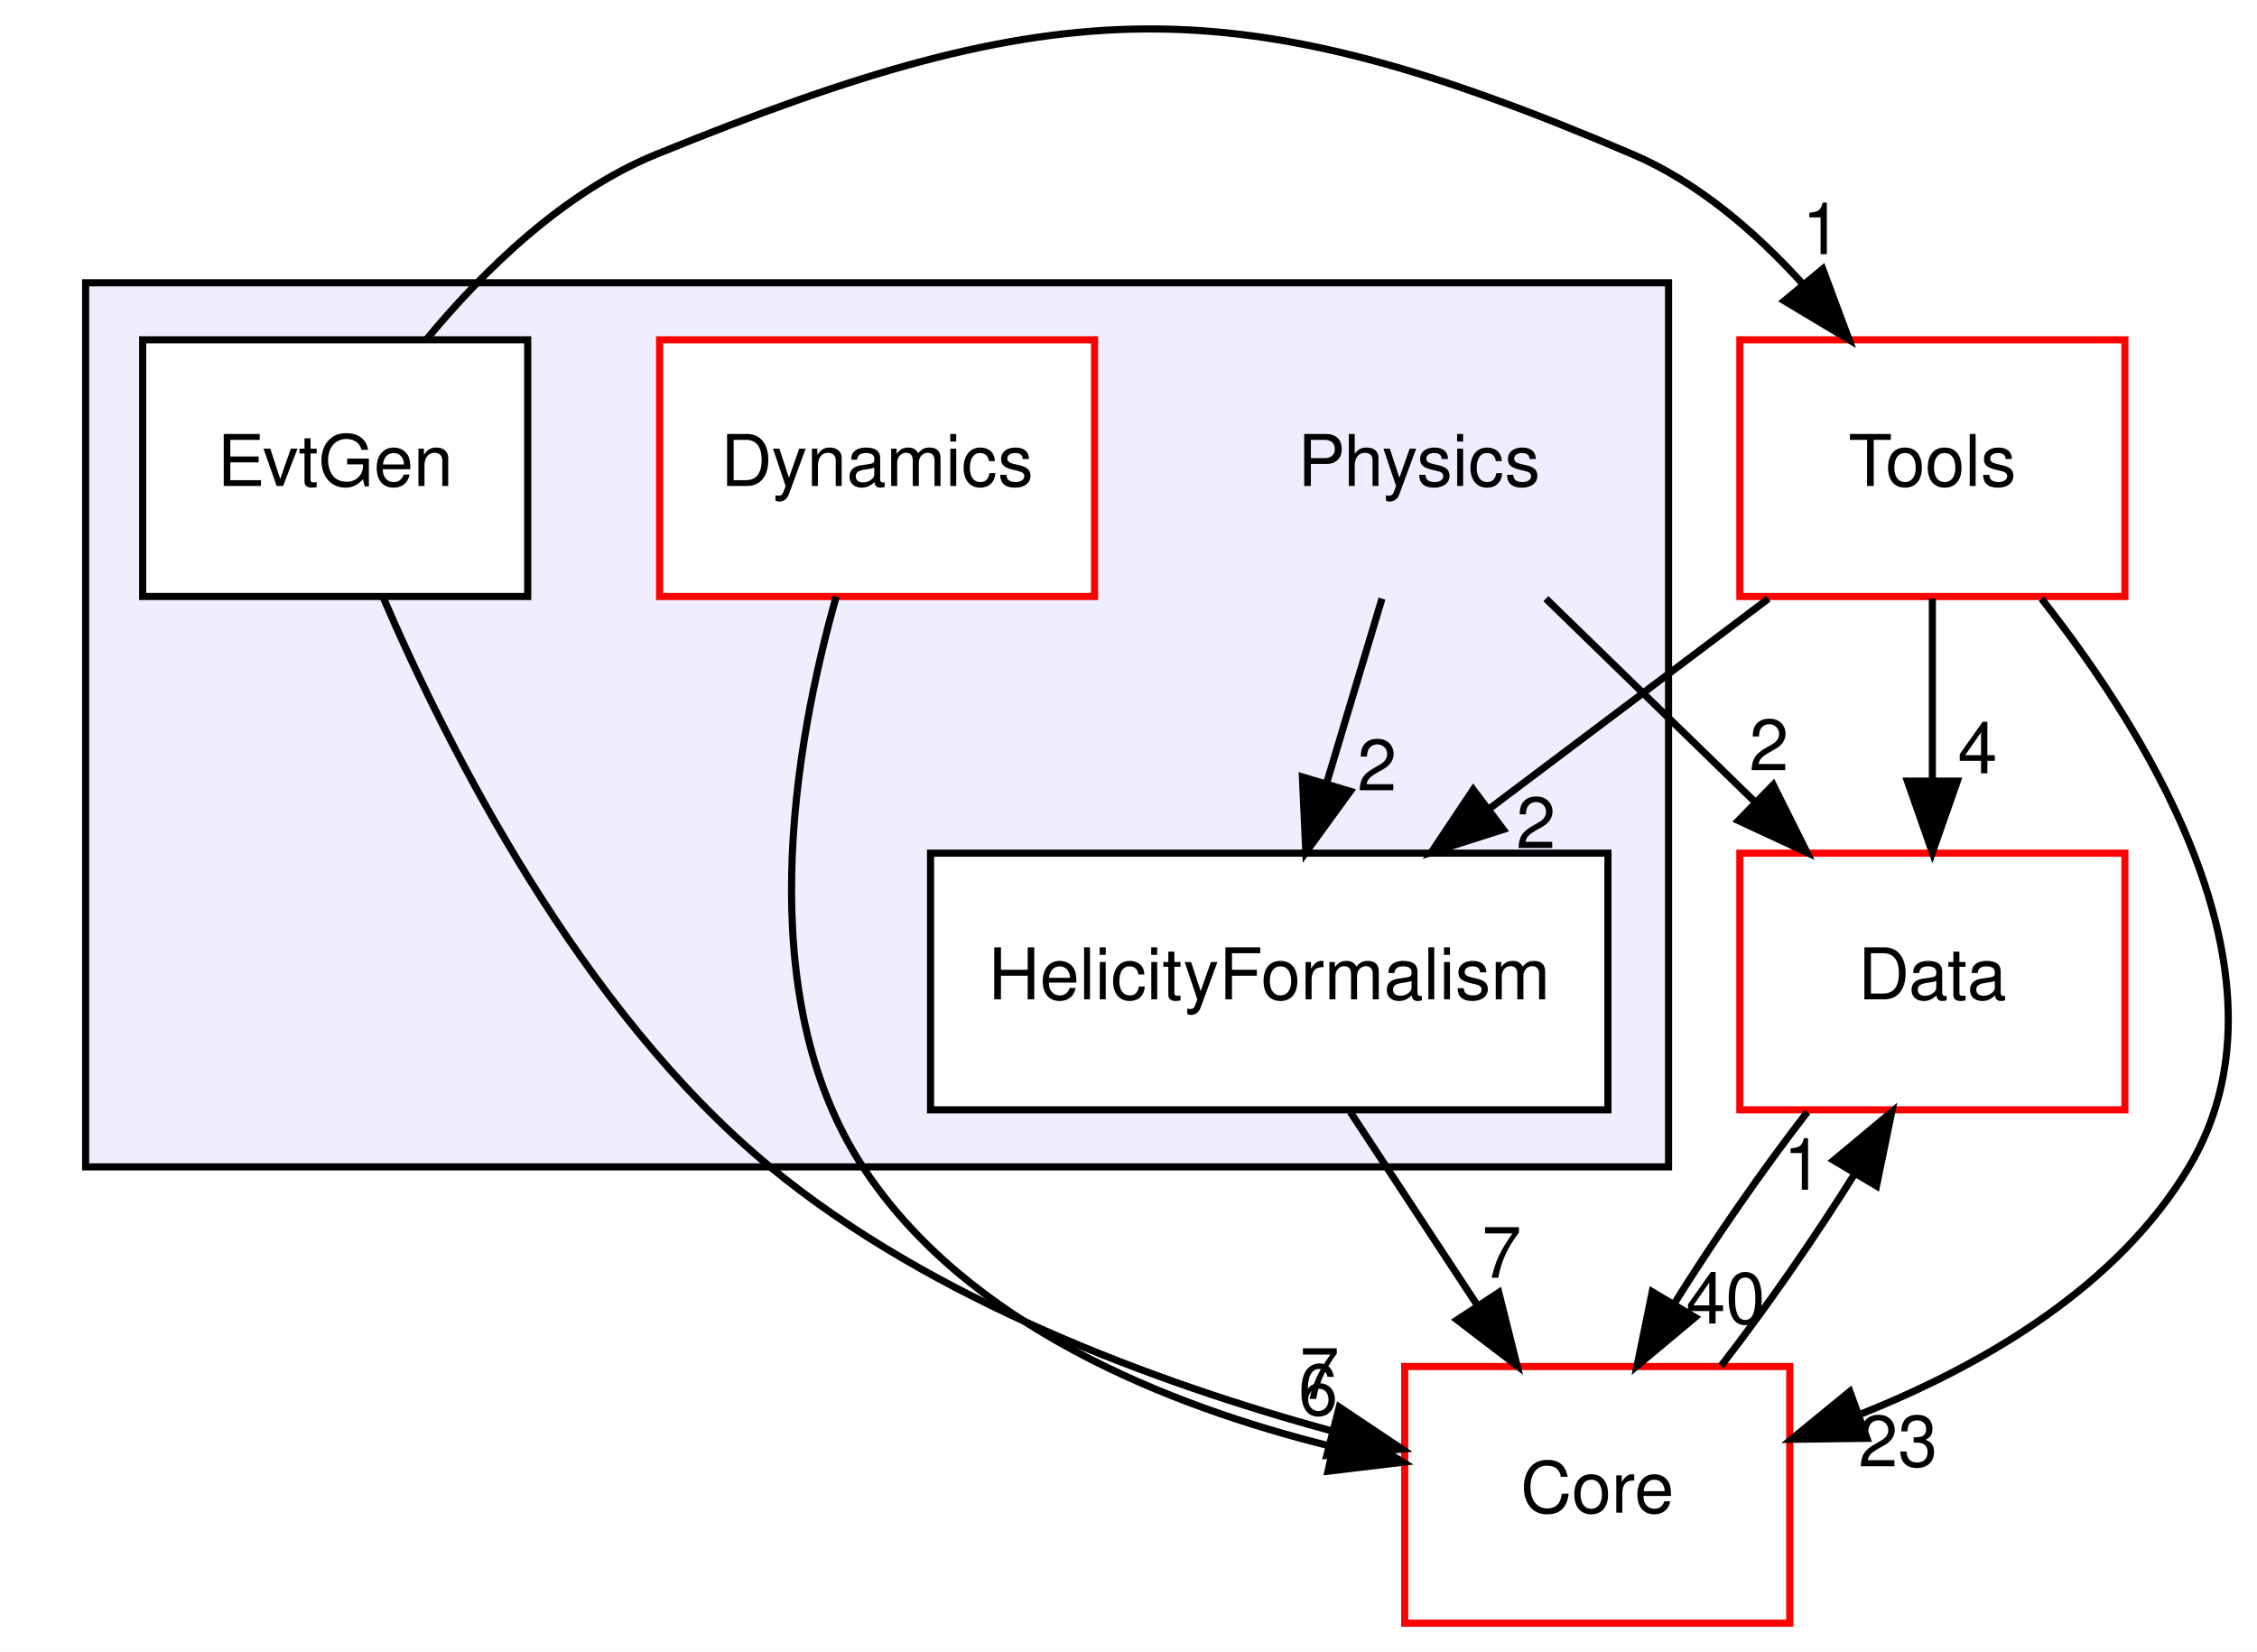
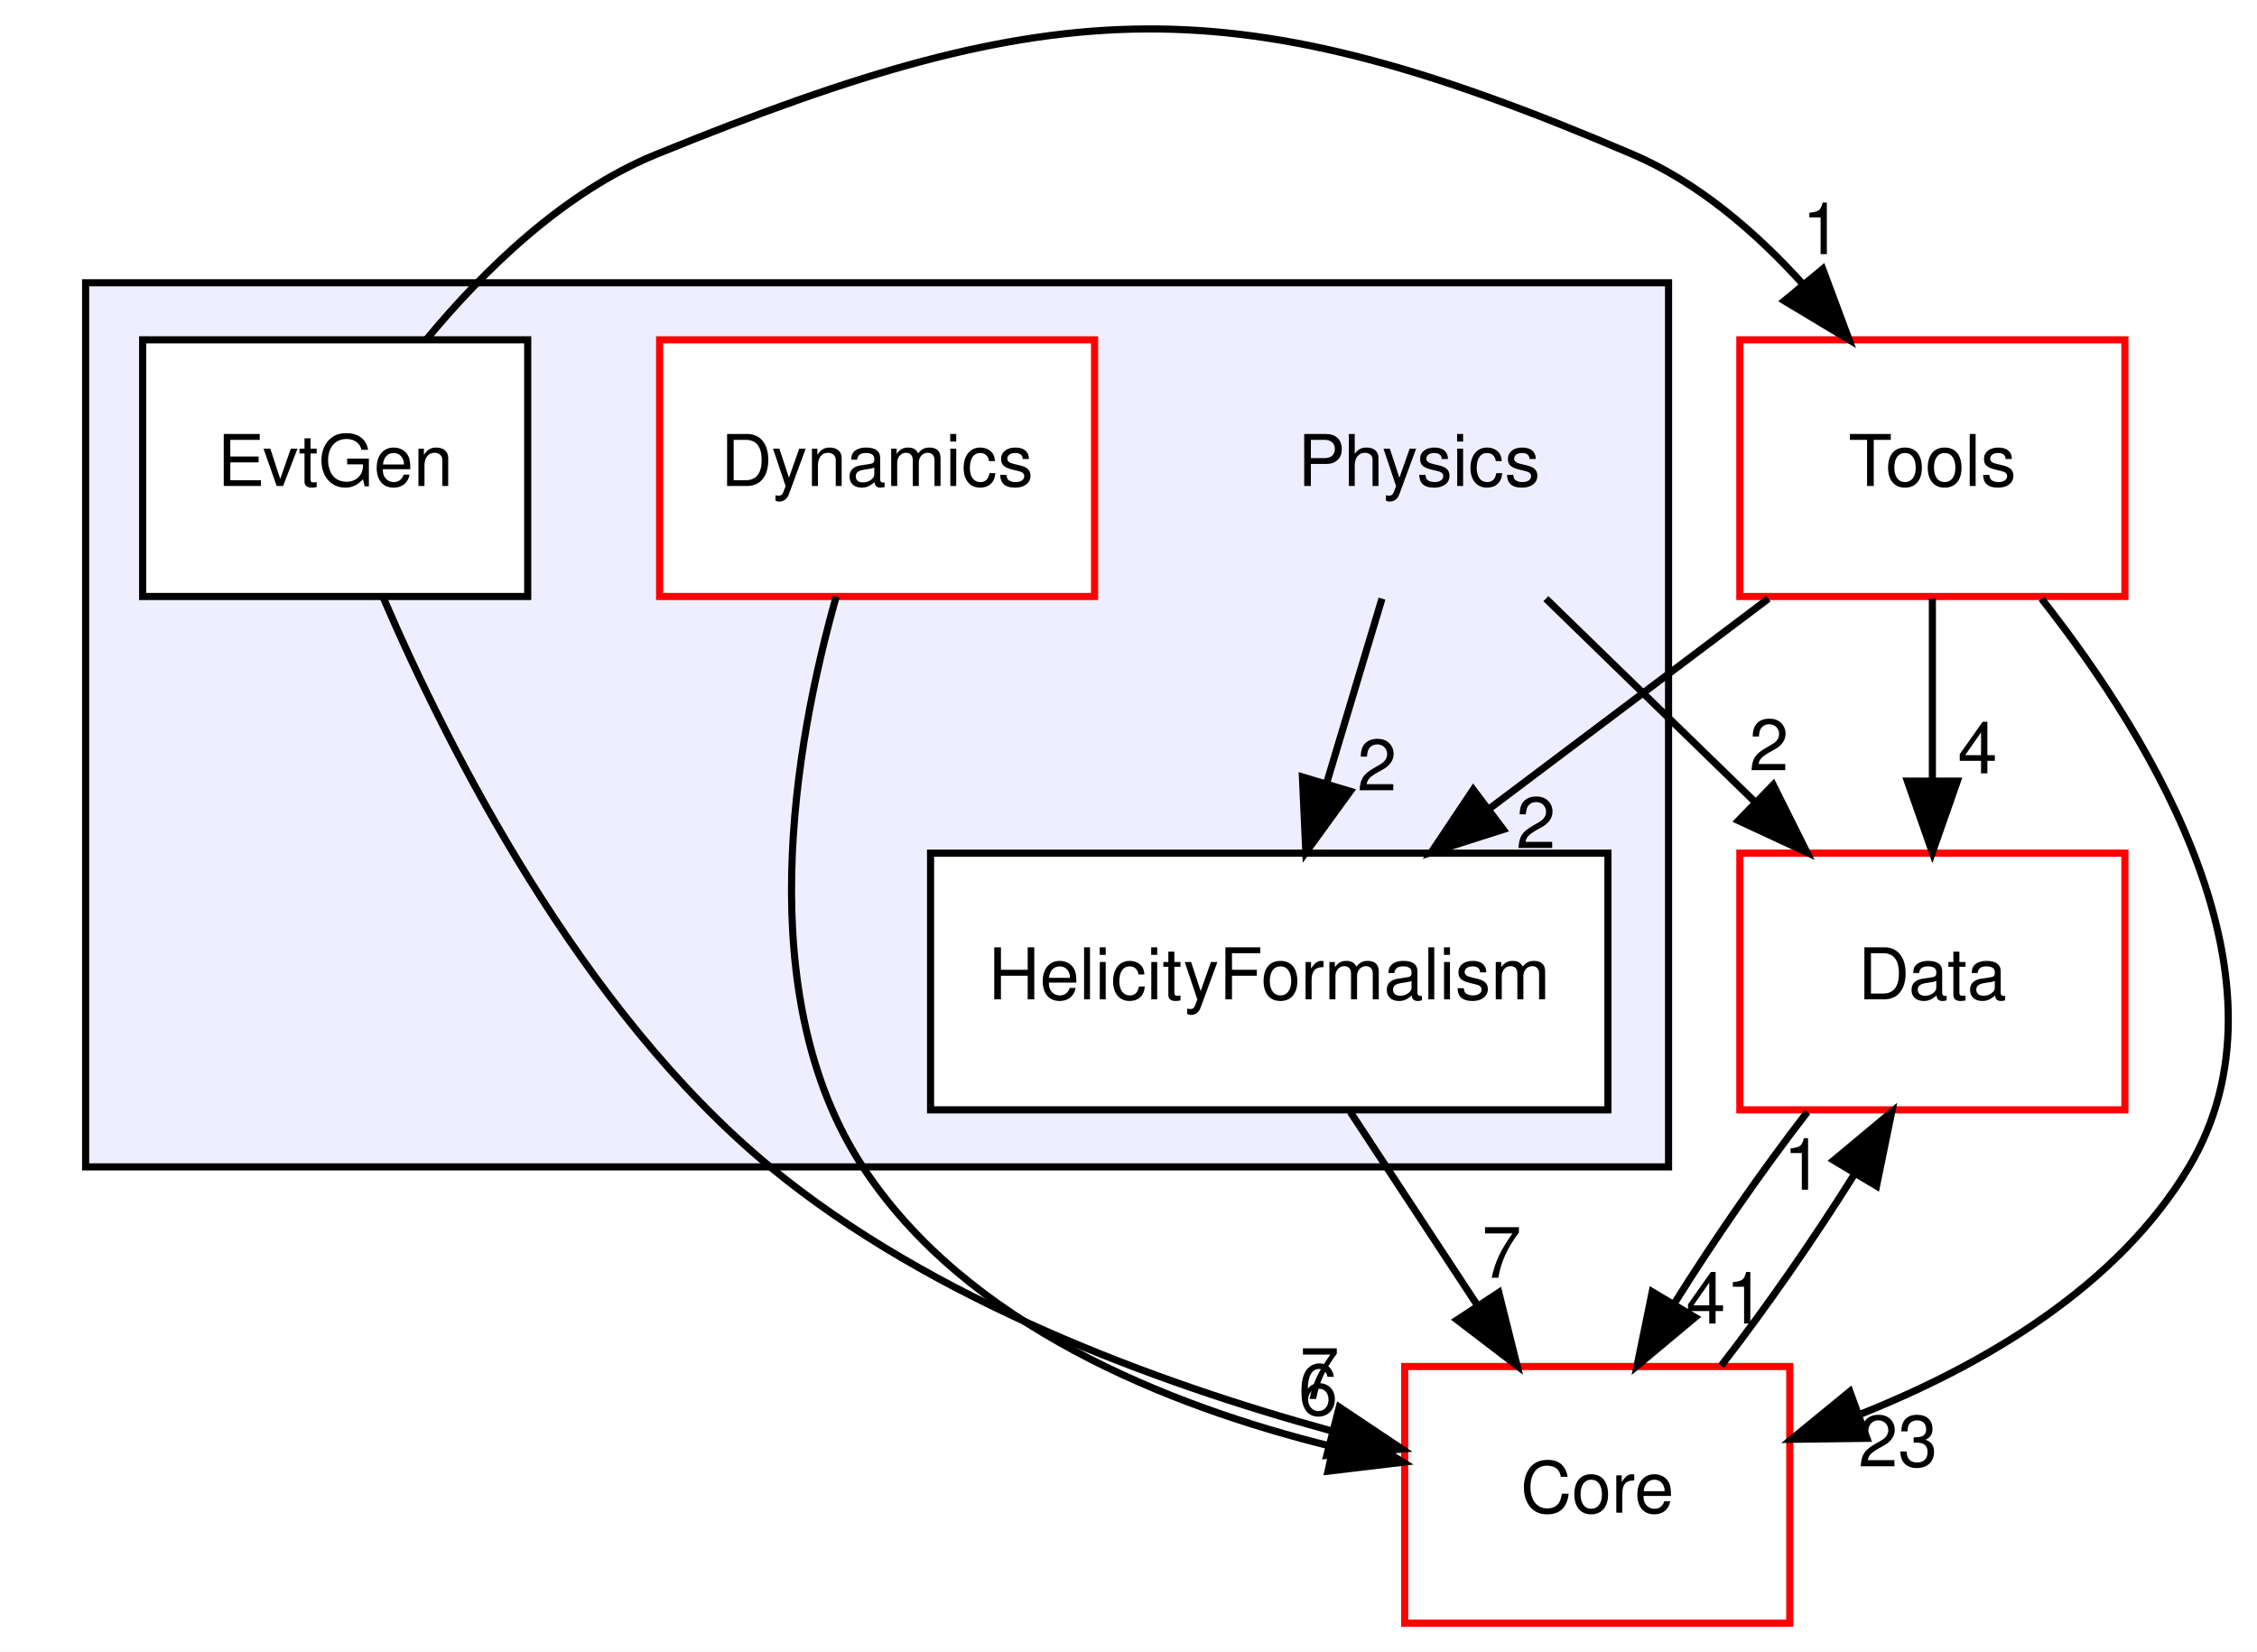
<svg xmlns="http://www.w3.org/2000/svg" xmlns:xlink="http://www.w3.org/1999/xlink" width="317pt" height="232pt" viewBox="0.00 0.00 316.52 231.66">
  <g id="graph0" class="graph" transform="scale(1 1) rotate(0) translate(4 227.662)">
    <polygon fill="white" stroke="none" points="-4,4 -4,-227.662 312.52,-227.662 312.52,4 -4,4" />
    <g id="clust1" class="cluster">
      <g id="a_clust1">
        <a xlink:href="dir_fd3a82303f5206df56505f8b5712131f.html" target="_top">
          <polygon fill="#eeeeff" stroke="black" points="8,-64 8,-188 230,-188 230,-64 8,-64" />
        </a>
      </g>
    </g>
    <g id="node1" class="node">
      <text text-anchor="middle" x="195" y="-159.5" font-family="Helvetica,sans-Serif" font-size="10.00">Physics</text>
    </g>
    <g id="node4" class="node">
      <g id="a_node4">
        <a xlink:href="dir_8744bb52d1a64411e732e20595b435a6.html" target="_top" xlink:title="HelicityFormalism">
          <polygon fill="white" stroke="black" points="221.5,-108 126.5,-108 126.5,-72 221.5,-72 221.5,-108" />
          <text text-anchor="middle" x="174" y="-87.5" font-family="Helvetica,sans-Serif" font-size="10.00">HelicityFormalism</text>
        </a>
      </g>
    </g>
    <g id="edge3" class="edge">
      <path fill="none" stroke="black" d="M189.809,-143.697C187.469,-135.898 184.653,-126.509 182.049,-117.829" />
      <polygon fill="black" stroke="black" points="185.357,-116.677 179.131,-108.104 178.652,-118.688 185.357,-116.677" />
      <g id="a_edge3-headlabel">
        <a xlink:href="dir_000017_000021.html" target="_top" xlink:title="2">
          <text text-anchor="middle" x="189.11" y="-116.804" font-family="Helvetica,sans-Serif" font-size="10.00">2</text>
        </a>
      </g>
    </g>
    <g id="node5" class="node">
      <g id="a_node5">
        <a xlink:href="dir_e3d743d0ec9b4013b28b5d69101bc7fb.html" target="_top" xlink:title="Data">
          <polygon fill="white" stroke="red" points="294,-108 240,-108 240,-72 294,-72 294,-108" />
          <text text-anchor="middle" x="267" y="-87.5" font-family="Helvetica,sans-Serif" font-size="10.00">Data</text>
        </a>
      </g>
    </g>
    <g id="edge2" class="edge">
      <path fill="none" stroke="black" d="M212.798,-143.697C221.604,-135.135 232.382,-124.656 242.001,-115.304" />
      <polygon fill="black" stroke="black" points="244.677,-117.585 249.407,-108.104 239.797,-112.566 244.677,-117.585" />
      <g id="a_edge2-headlabel">
        <a xlink:href="dir_000017_000002.html" target="_top" xlink:title="2">
          <text text-anchor="middle" x="244.079" y="-119.626" font-family="Helvetica,sans-Serif" font-size="10.00">2</text>
        </a>
      </g>
    </g>
    <g id="node2" class="node">
      <g id="a_node2">
        <a xlink:href="dir_b81b515296d7f9ec90a4731241afa56b.html" target="_top" xlink:title="Dynamics">
          <polygon fill="white" stroke="red" points="149.5,-180 88.5,-180 88.5,-144 149.5,-144 149.5,-180" />
          <text text-anchor="middle" x="119" y="-159.5" font-family="Helvetica,sans-Serif" font-size="10.00">Dynamics</text>
        </a>
      </g>
    </g>
    <g id="node6" class="node">
      <g id="a_node6">
        <a xlink:href="dir_c6310732a22f63c0c2fc5595561e68f1.html" target="_top" xlink:title="Core">
          <polygon fill="white" stroke="red" points="247,-36 193,-36 193,-0 247,-0 247,-36" />
          <text text-anchor="middle" x="220" y="-15.5" font-family="Helvetica,sans-Serif" font-size="10.00">Core</text>
        </a>
      </g>
    </g>
    <g id="edge8" class="edge">
      <path fill="none" stroke="black" d="M113.269,-143.991C107.419,-123.284 101.229,-88.101 117,-64 131.52,-41.811 159.648,-30.499 182.845,-24.769" />
      <polygon fill="black" stroke="black" points="183.752,-28.153 192.759,-22.574 182.239,-21.318 183.752,-28.153" />
      <g id="a_edge8-headlabel">
        <a xlink:href="dir_000018_000000.html" target="_top" xlink:title="6">
          <text text-anchor="middle" x="180.856" y="-29.202" font-family="Helvetica,sans-Serif" font-size="10.00">6</text>
        </a>
      </g>
    </g>
    <g id="node3" class="node">
      <g id="a_node3">
        <a xlink:href="dir_46718f8f30a2814c81d003e3b02393b4.html" target="_top" xlink:title="EvtGen">
          <polygon fill="white" stroke="black" points="70,-180 16,-180 16,-144 70,-144 70,-180" />
          <text text-anchor="middle" x="43" y="-159.5" font-family="Helvetica,sans-Serif" font-size="10.00">EvtGen</text>
        </a>
      </g>
    </g>
    <g id="edge4" class="edge">
      <path fill="none" stroke="black" d="M49.706,-143.929C58.927,-122.499 77.451,-85.9 104,-64 126.746,-45.237 158.215,-33.69 182.638,-26.997" />
      <polygon fill="black" stroke="black" points="183.819,-30.307 192.627,-24.419 182.07,-23.529 183.819,-30.307" />
      <g id="a_edge4-headlabel">
        <a xlink:href="dir_000020_000000.html" target="_top" xlink:title="7">
          <text text-anchor="middle" x="181.048" y="-31.454" font-family="Helvetica,sans-Serif" font-size="10.00">7</text>
        </a>
      </g>
    </g>
    <g id="node7" class="node">
      <g id="a_node7">
        <a xlink:href="dir_7e461070e7b716e896e0d97cd6a82321.html" target="_top" xlink:title="Tools">
          <polygon fill="white" stroke="red" points="294,-180 240,-180 240,-144 294,-144 294,-180" />
          <text text-anchor="middle" x="267" y="-159.5" font-family="Helvetica,sans-Serif" font-size="10.00">Tools</text>
        </a>
      </g>
    </g>
    <g id="edge5" class="edge">
      <path fill="none" stroke="black" d="M55.787,-180.04C63.799,-189.721 75.049,-200.721 88,-206 144.384,-228.985 169.021,-229.954 225,-206 234.126,-202.095 242.213,-195.125 248.794,-187.868" />
      <polygon fill="black" stroke="black" points="251.622,-189.94 255.32,-180.012 246.238,-185.467 251.622,-189.94" />
      <g id="a_edge5-headlabel">
        <a xlink:href="dir_000020_000022.html" target="_top" xlink:title="1">
          <text text-anchor="middle" x="251.509" y="-192.019" font-family="Helvetica,sans-Serif" font-size="10.00">1</text>
        </a>
      </g>
    </g>
    <g id="edge6" class="edge">
      <path fill="none" stroke="black" d="M185.371,-71.697C190.718,-63.559 197.204,-53.689 203.111,-44.701" />
      <polygon fill="black" stroke="black" points="206.193,-46.383 208.76,-36.104 200.343,-42.539 206.193,-46.383" />
      <g id="a_edge6-headlabel">
        <a xlink:href="dir_000021_000000.html" target="_top" xlink:title="7">
          <text text-anchor="middle" x="206.592" y="-48.447" font-family="Helvetica,sans-Serif" font-size="10.00">7</text>
        </a>
      </g>
    </g>
    <g id="edge1" class="edge">
      <path fill="none" stroke="black" d="M249.466,-71.697C243.163,-63.559 236.33,-53.689 230.723,-44.701" />
      <polygon fill="black" stroke="black" points="233.721,-42.896 225.589,-36.104 227.711,-46.484 233.721,-42.896" />
      <g id="a_edge1-headlabel">
-         <a xlink:href="dir_000002_000000.html" target="_top" xlink:title="40">
-           <text text-anchor="middle" x="238.002" y="-42.026" font-family="Helvetica,sans-Serif" font-size="10.00">40</text>
+         <a xlink:href="dir_000002_000000.html" target="_top" xlink:title="41">
+           <text text-anchor="middle" x="238.002" y="-42.026" font-family="Helvetica,sans-Serif" font-size="10.00">41</text>
        </a>
      </g>
    </g>
    <g id="edge7" class="edge">
      <path fill="none" stroke="black" d="M237.379,-36.104C243.674,-44.214 250.512,-54.076 256.139,-63.078" />
      <polygon fill="black" stroke="black" points="253.159,-64.914 261.298,-71.697 259.165,-61.319 253.159,-64.914" />
      <g id="a_edge7-headlabel">
        <a xlink:href="dir_000000_000002.html" target="_top" xlink:title="1">
          <text text-anchor="middle" x="248.877" y="-60.787" font-family="Helvetica,sans-Serif" font-size="10.00">1</text>
        </a>
      </g>
    </g>
    <g id="edge10" class="edge">
      <path fill="none" stroke="black" d="M244.011,-143.697C232.186,-134.796 217.608,-123.823 204.821,-114.199" />
      <polygon fill="black" stroke="black" points="206.819,-111.322 196.724,-108.104 202.609,-116.915 206.819,-111.322" />
      <g id="a_edge10-headlabel">
        <a xlink:href="dir_000022_000021.html" target="_top" xlink:title="2">
          <text text-anchor="middle" x="211.398" y="-108.715" font-family="Helvetica,sans-Serif" font-size="10.00">2</text>
        </a>
      </g>
    </g>
    <g id="edge9" class="edge">
      <path fill="none" stroke="black" d="M267,-143.697C267,-135.983 267,-126.712 267,-118.112" />
      <polygon fill="black" stroke="black" points="270.5,-118.104 267,-108.104 263.5,-118.104 270.5,-118.104" />
      <g id="a_edge9-headlabel">
        <a xlink:href="dir_000022_000002.html" target="_top" xlink:title="4">
          <text text-anchor="middle" x="273.339" y="-119.199" font-family="Helvetica,sans-Serif" font-size="10.00">4</text>
        </a>
      </g>
    </g>
    <g id="edge11" class="edge">
      <path fill="none" stroke="black" d="M282.31,-143.686C298.109,-123.601 318.437,-89.93 303,-64 292.977,-47.164 274.217,-36.239 257.065,-29.376" />
      <polygon fill="black" stroke="black" points="257.824,-25.927 247.23,-25.791 255.426,-32.504 257.824,-25.927" />
      <g id="a_edge11-headlabel">
        <a xlink:href="dir_000022_000000.html" target="_top" xlink:title="23">
          <text text-anchor="middle" x="262.173" y="-21.991" font-family="Helvetica,sans-Serif" font-size="10.00">23</text>
        </a>
      </g>
    </g>
  </g>
</svg>
